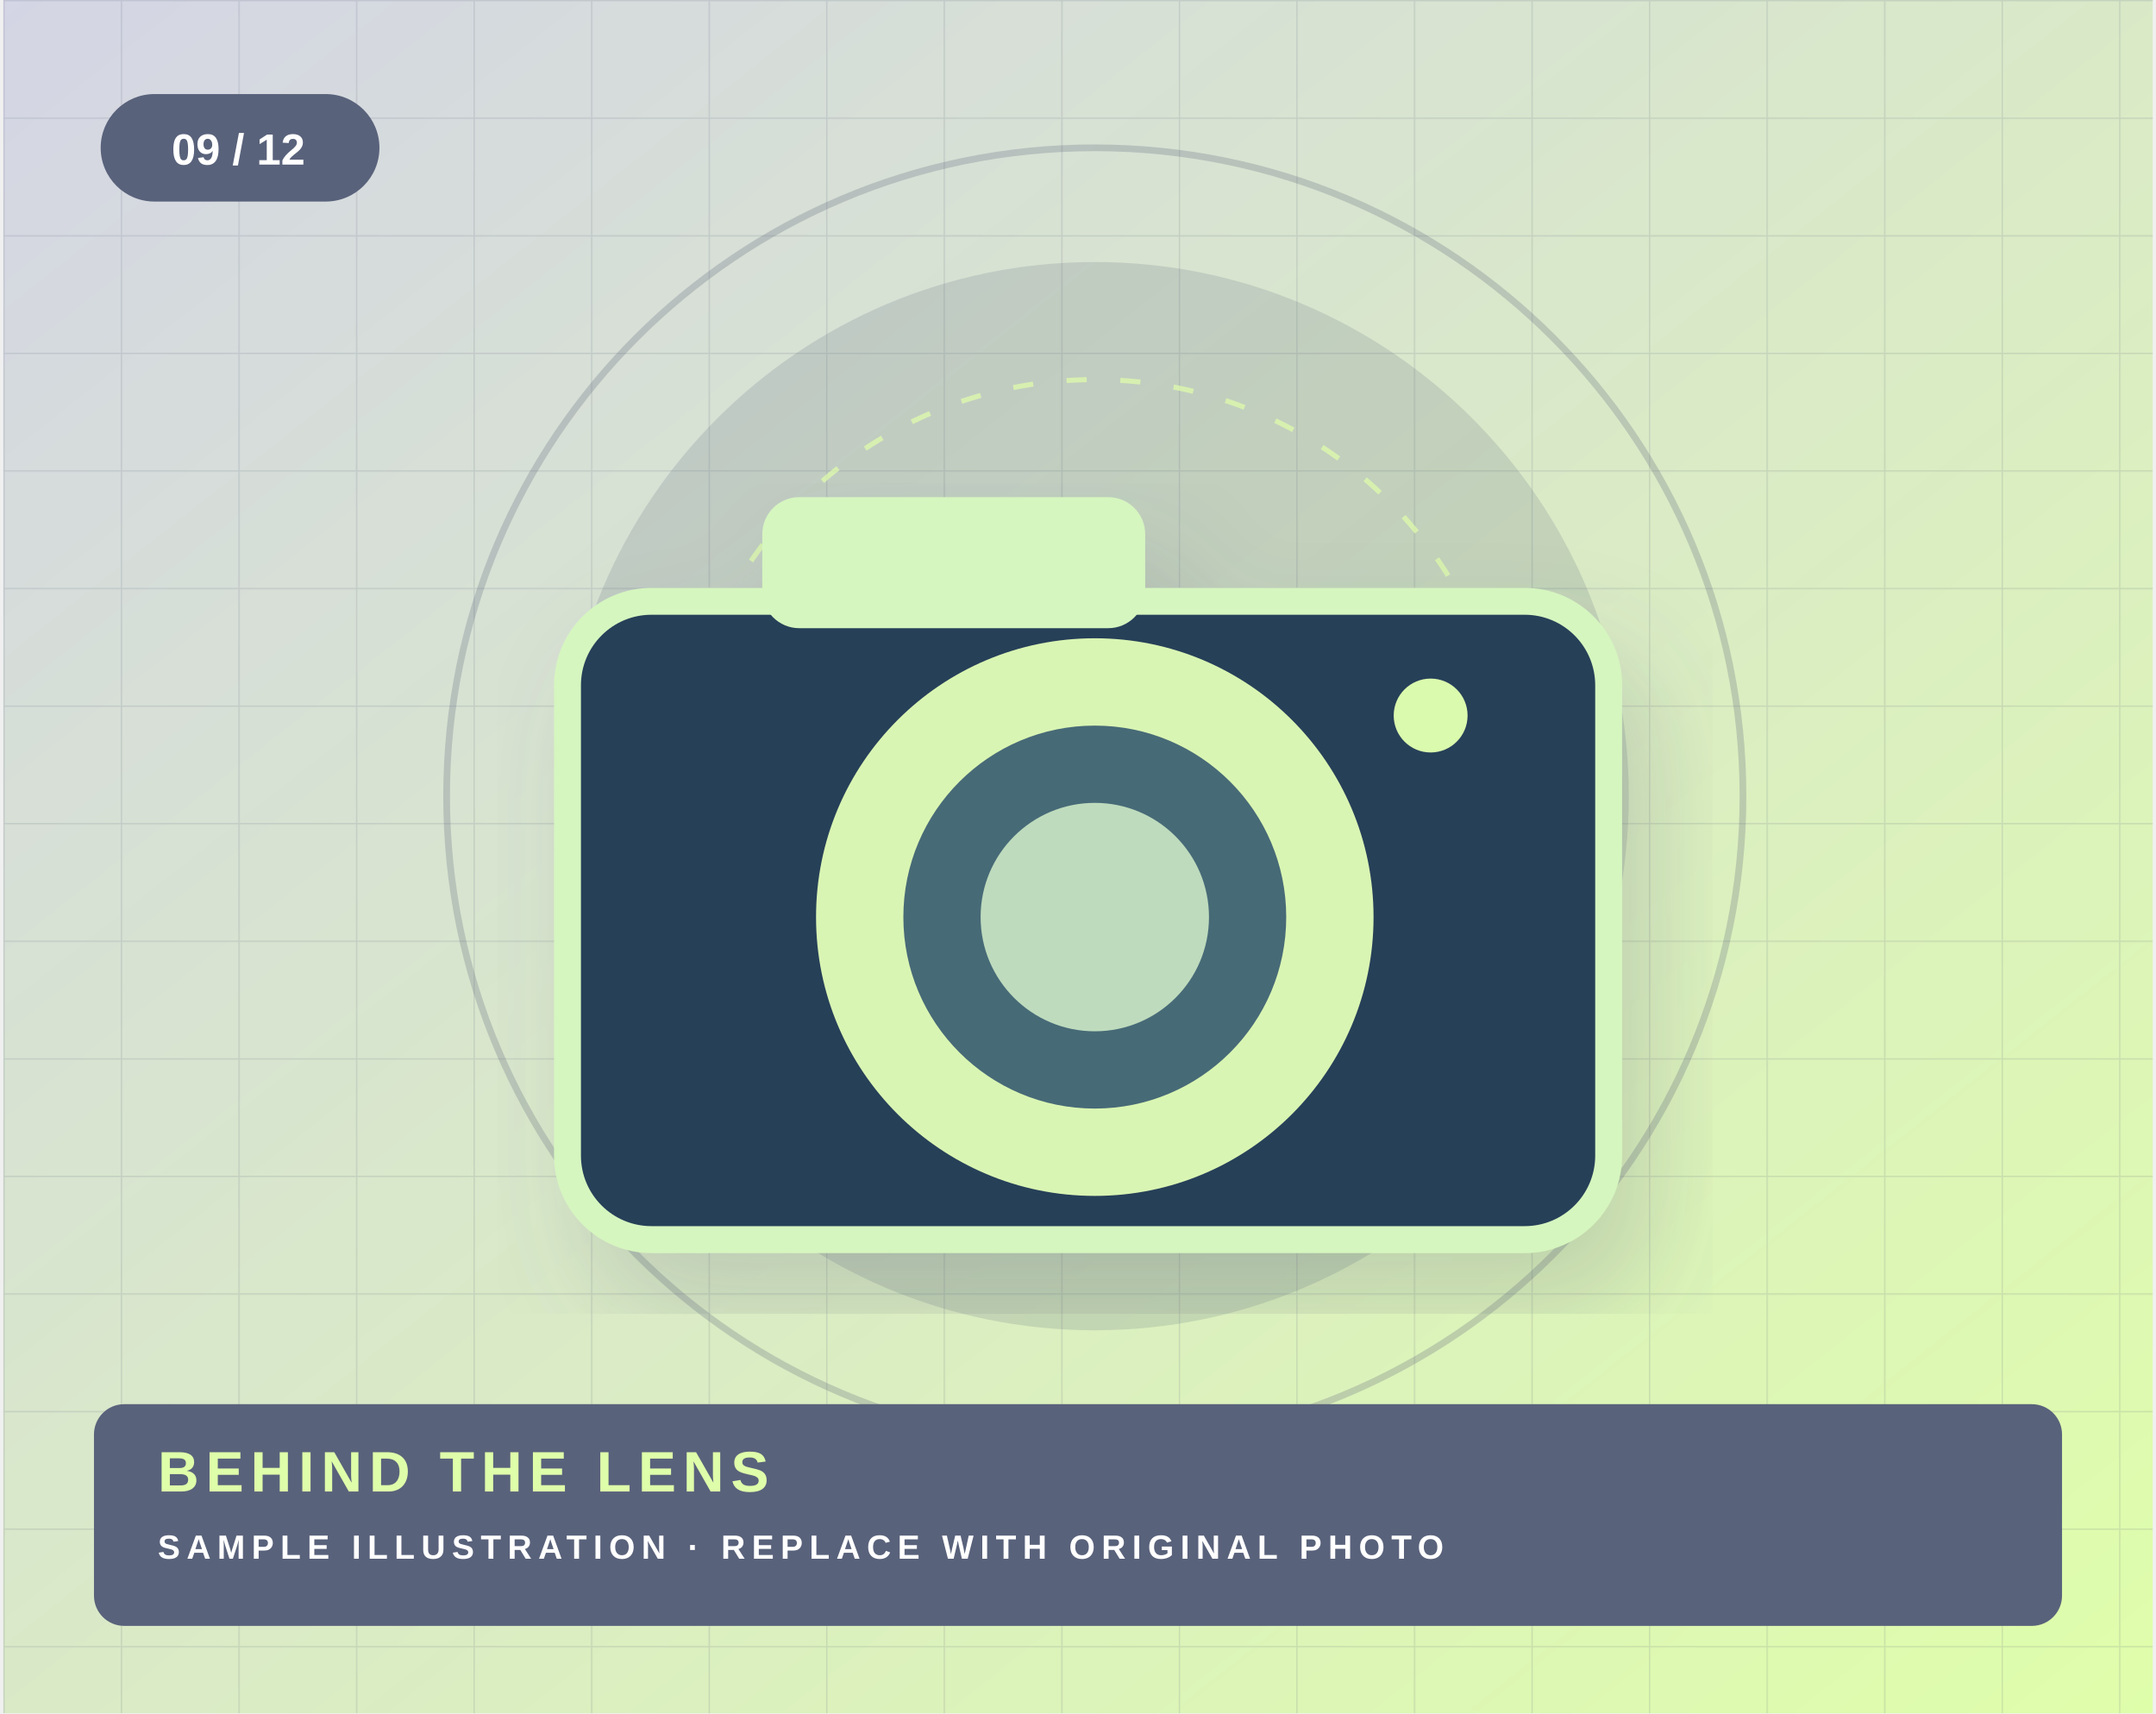
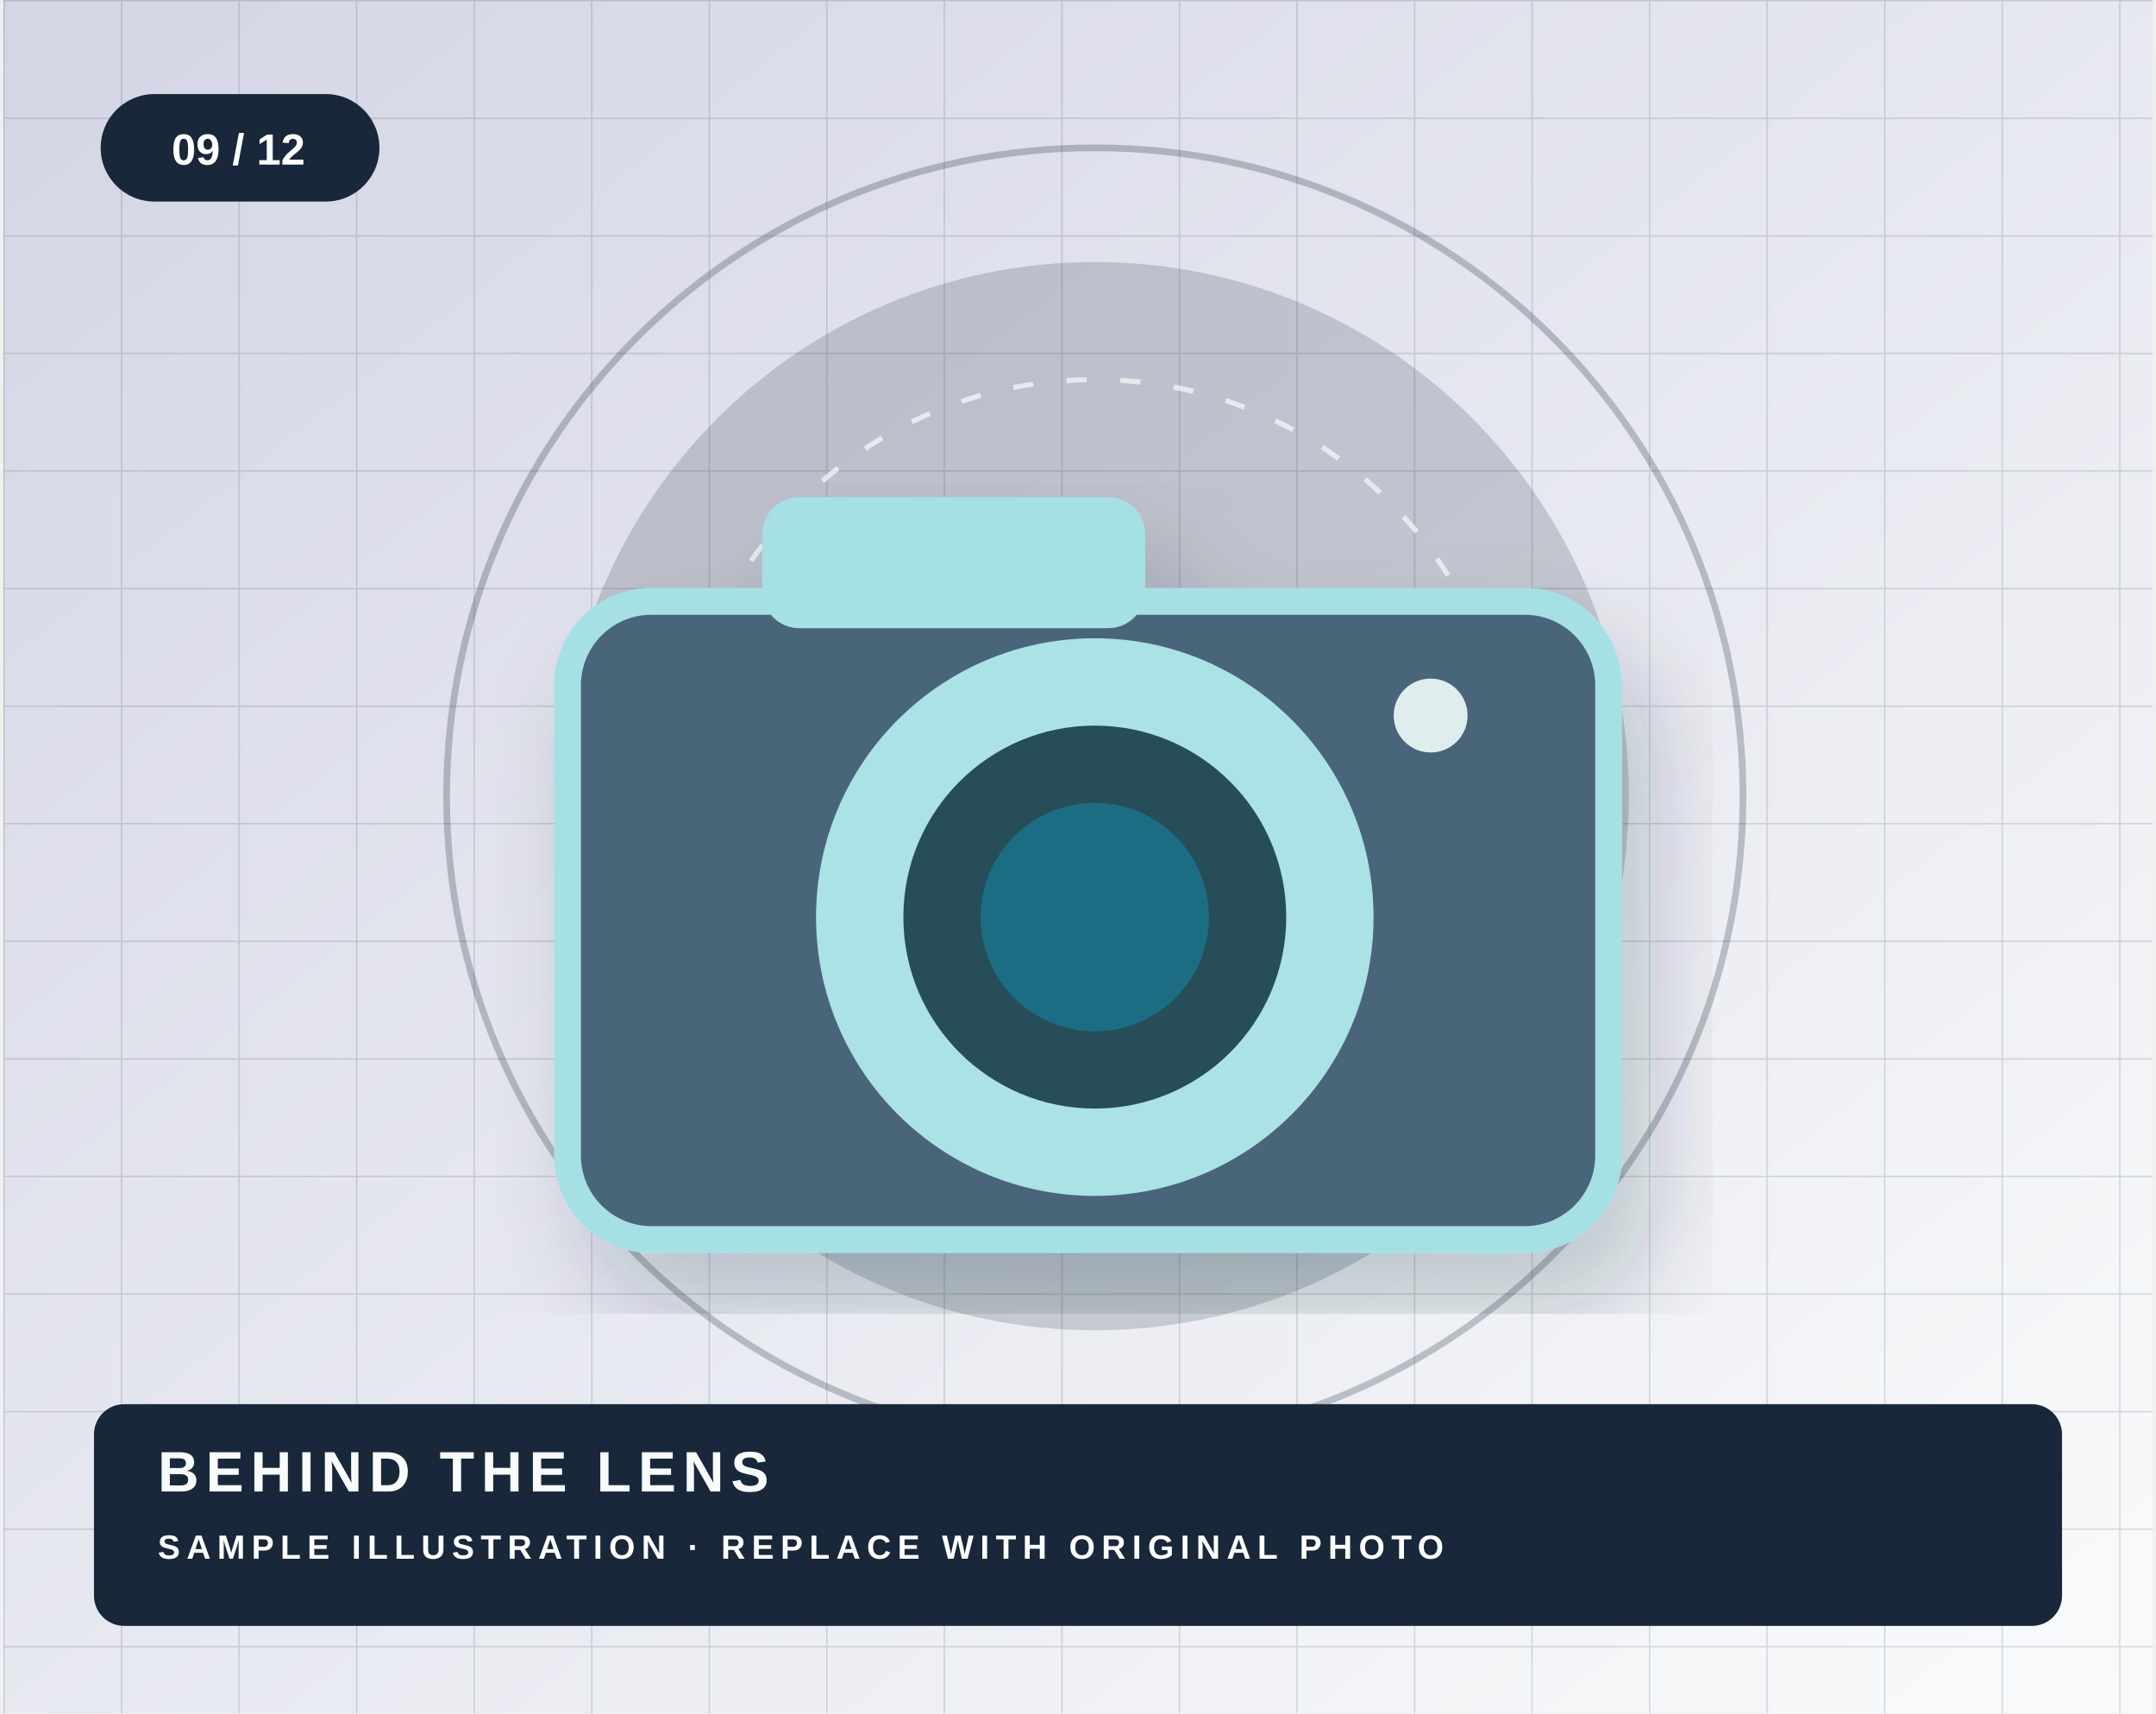
<svg xmlns="http://www.w3.org/2000/svg" width="900" height="715" viewBox="0 0 640 510" role="img" aria-label="Sample illustration 9: BEHIND THE LENS">
  <defs>
    <pattern id="grid" width="35" height="35" patternUnits="userSpaceOnUse">
-       <path d="M35 0H0V35" fill="none" stroke="#59627b" stroke-width=".8" opacity=".16" />
+       <path d="M35 0H0V35" fill="none" stroke="#18273a" stroke-width=".8" opacity=".16" />
    </pattern>
    <linearGradient id="bg" x1="0" x2="1" y1="0" y2="1">
      <stop stop-color="#d4d5e5" />
-       <stop offset="1" stop-color="#dffeaa" />
+       <stop offset="1" stop-color="#f9fbfb" />
    </linearGradient>
    <filter id="s">
-       <feDropShadow dx="10" dy="18" stdDeviation="15" flood-color="#59627b" flood-opacity=".21" />
+       <feDropShadow dx="10" dy="18" stdDeviation="15" flood-color="#18273a" flood-opacity=".21" />
    </filter>
  </defs>
  <rect width="640" height="510" fill="url(#bg)" />
  <rect width="640" height="510" fill="url(#grid)" />
-   <circle cx="325" cy="237" r="193" stroke="#59627b" stroke-opacity=".25" stroke-width="2" fill="none" />
-   <circle cx="325" cy="237" r="159" fill="#59627b" opacity=".18" />
-   <circle cx="325" cy="237" r="124" fill="none" stroke="#dffeaa" stroke-width="1.5" stroke-dasharray="6 10" opacity=".7" />
+   <circle cx="325" cy="237" r="193" stroke="#18273a" stroke-opacity=".25" stroke-width="2" fill="none" />
+   <circle cx="325" cy="237" r="159" fill="#18273a" opacity=".18" />
+   <circle cx="325" cy="237" r="124" fill="none" stroke="#f9fbfb" stroke-width="1.5" stroke-dasharray="6 10" opacity=".7" />
  <g filter="url(#s)">
-     <rect x="168" y="179" width="310" height="190" rx="25" fill="#283f59" stroke="#d5f6bf" stroke-width="8" />
-     <rect x="226" y="148" width="114" height="39" rx="11" fill="#d5f6bf" />
-     <circle cx="325" cy="273" r="83" fill="#d9f5b3" />
-     <circle cx="325" cy="273" r="57" fill="#476a77" />
-     <circle cx="325" cy="273" r="34" fill="#bedbbd" />
-     <circle cx="425" cy="213" r="11" fill="#dafaad" />
+     <rect x="168" y="179" width="310" height="190" rx="25" fill="#486579" stroke="#a5e0e5" stroke-width="8" />
+     <rect x="226" y="148" width="114" height="39" rx="11" fill="#a5e0e5" />
+     <circle cx="325" cy="273" r="83" fill="#abe2e5" />
+     <circle cx="325" cy="273" r="57" fill="#284d58" />
+     <circle cx="325" cy="273" r="34" fill="#1b6d83" />
+     <circle cx="425" cy="213" r="11" fill="#e0edee" />
  </g>
-   <rect x="29" y="28" width="83" height="32" rx="16" fill="#59627b" />
+   <rect x="29" y="28" width="83" height="32" rx="16" fill="#18273a" />
  <text x="70" y="49" text-anchor="middle" font-family="Arial,sans-serif" font-size="13" font-weight="bold" fill="white">09 / 12</text>
-   <rect x="27" y="418" width="586" height="66" rx="9" fill="#59627b" />
-   <text x="46" y="444" font-family="Arial,sans-serif" font-weight="bold" font-size="17" letter-spacing="2" fill="#dffeaa">BEHIND THE LENS</text>
+   <rect x="27" y="418" width="586" height="66" rx="9" fill="#18273a" />
+   <text x="46" y="444" font-family="Arial,sans-serif" font-weight="bold" font-size="17" letter-spacing="2" fill="#f9fbfb">BEHIND THE LENS</text>
  <text x="46" y="464" font-family="Arial,sans-serif" font-size="10" letter-spacing="1.9" font-weight="bold" fill="white">SAMPLE ILLUSTRATION · REPLACE WITH ORIGINAL PHOTO</text>
</svg>
